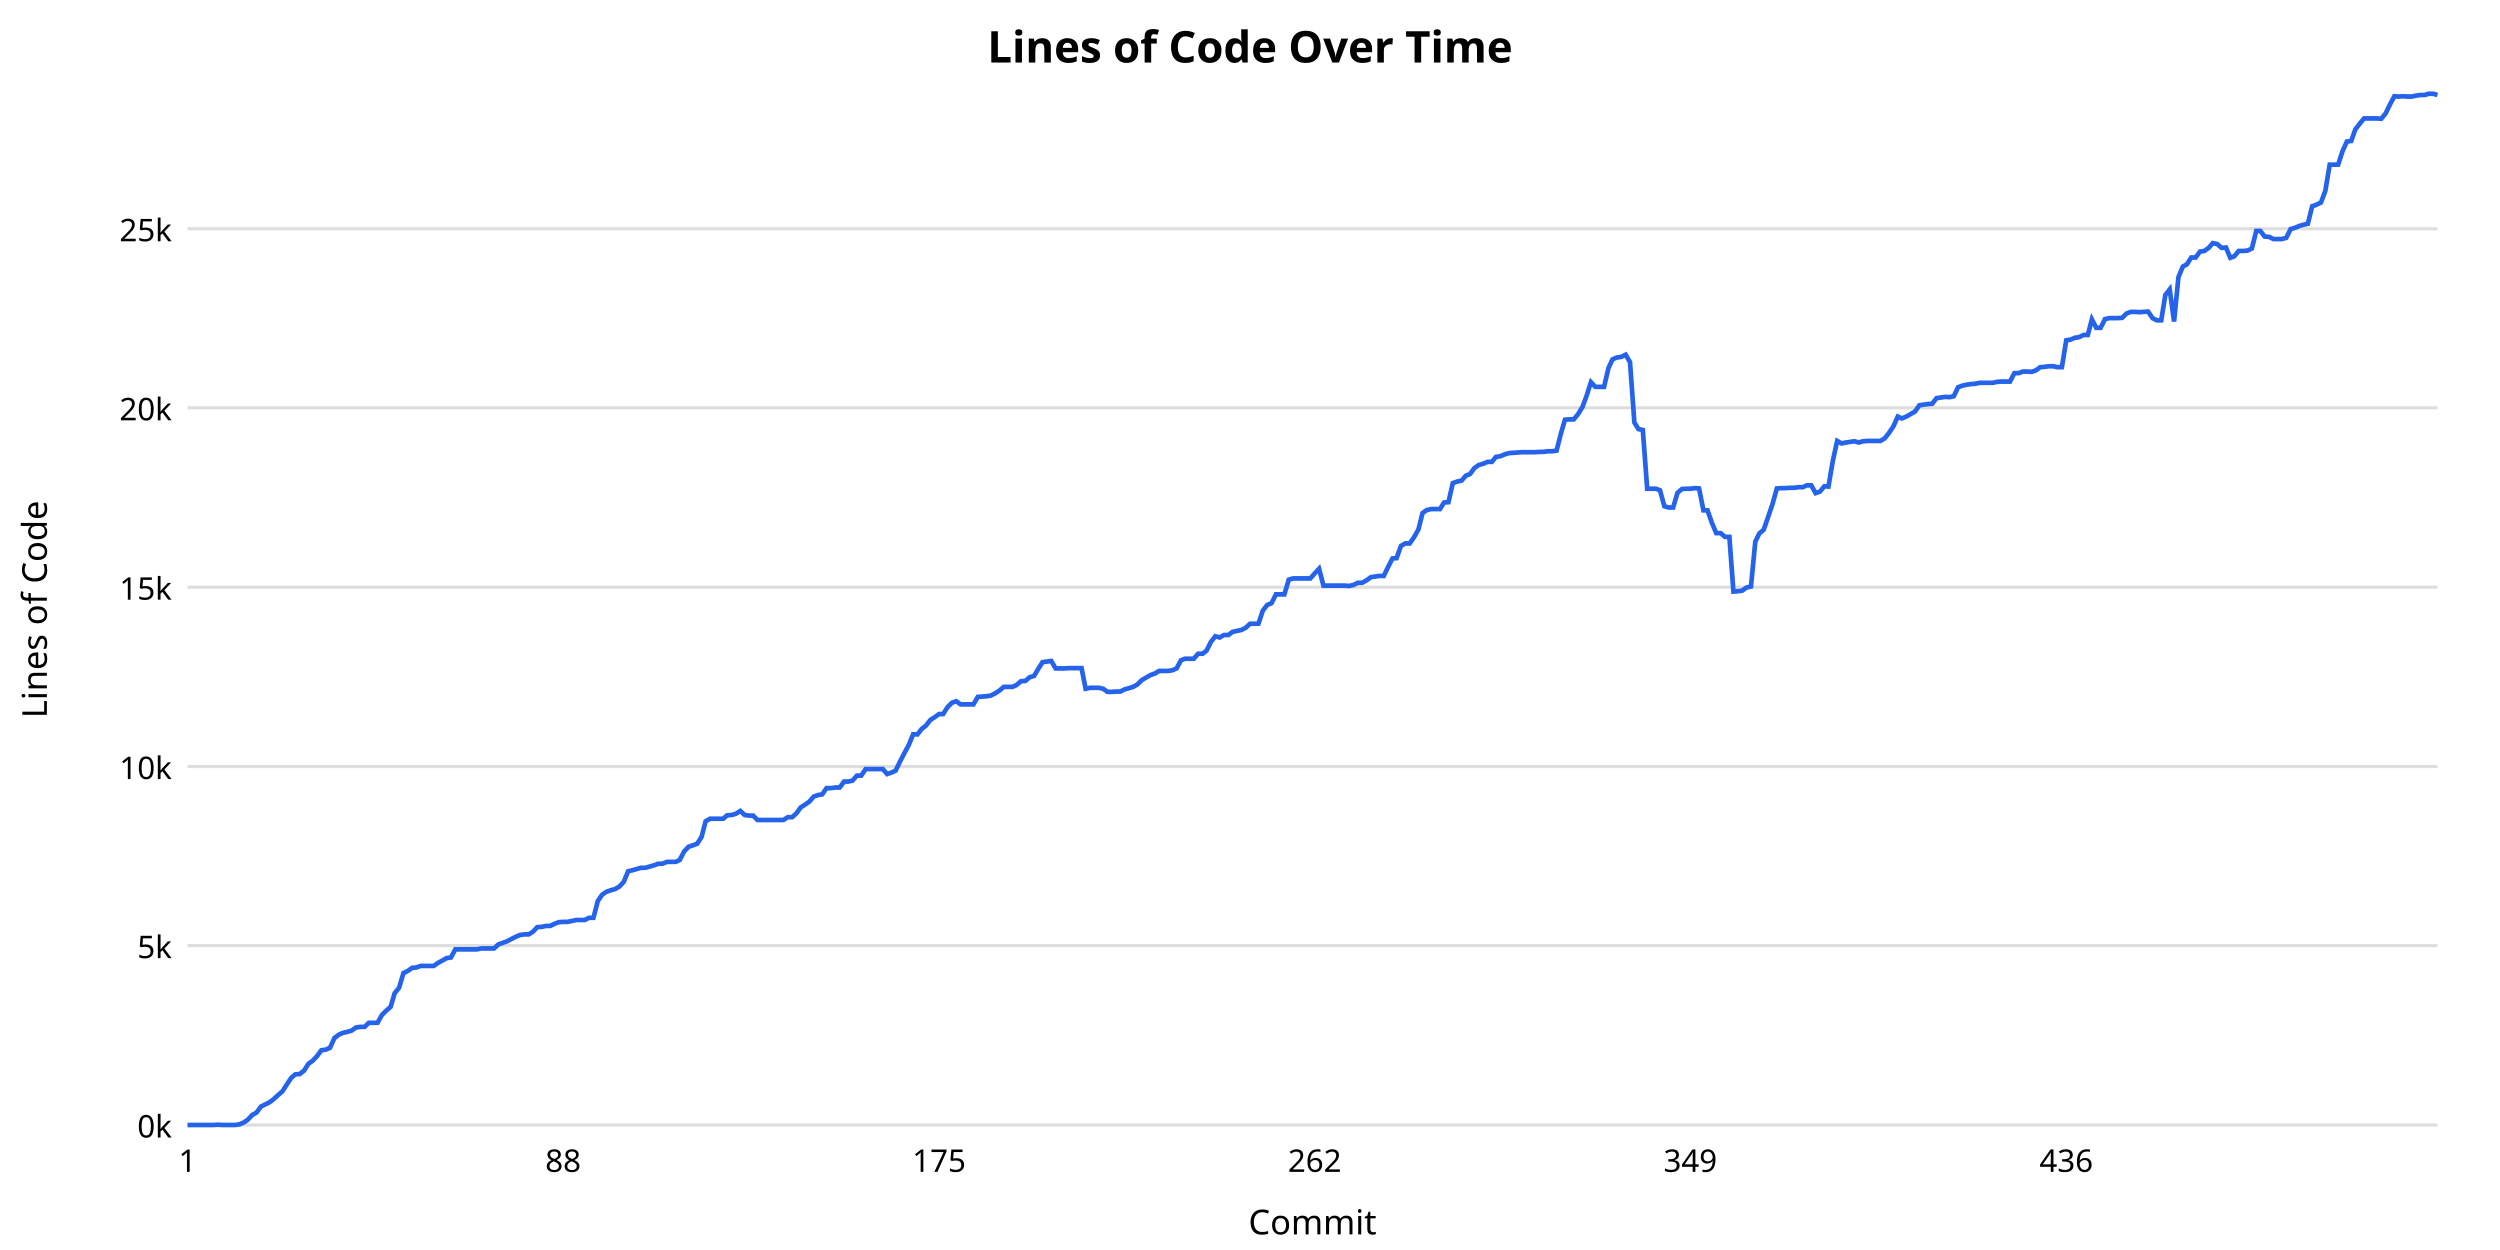
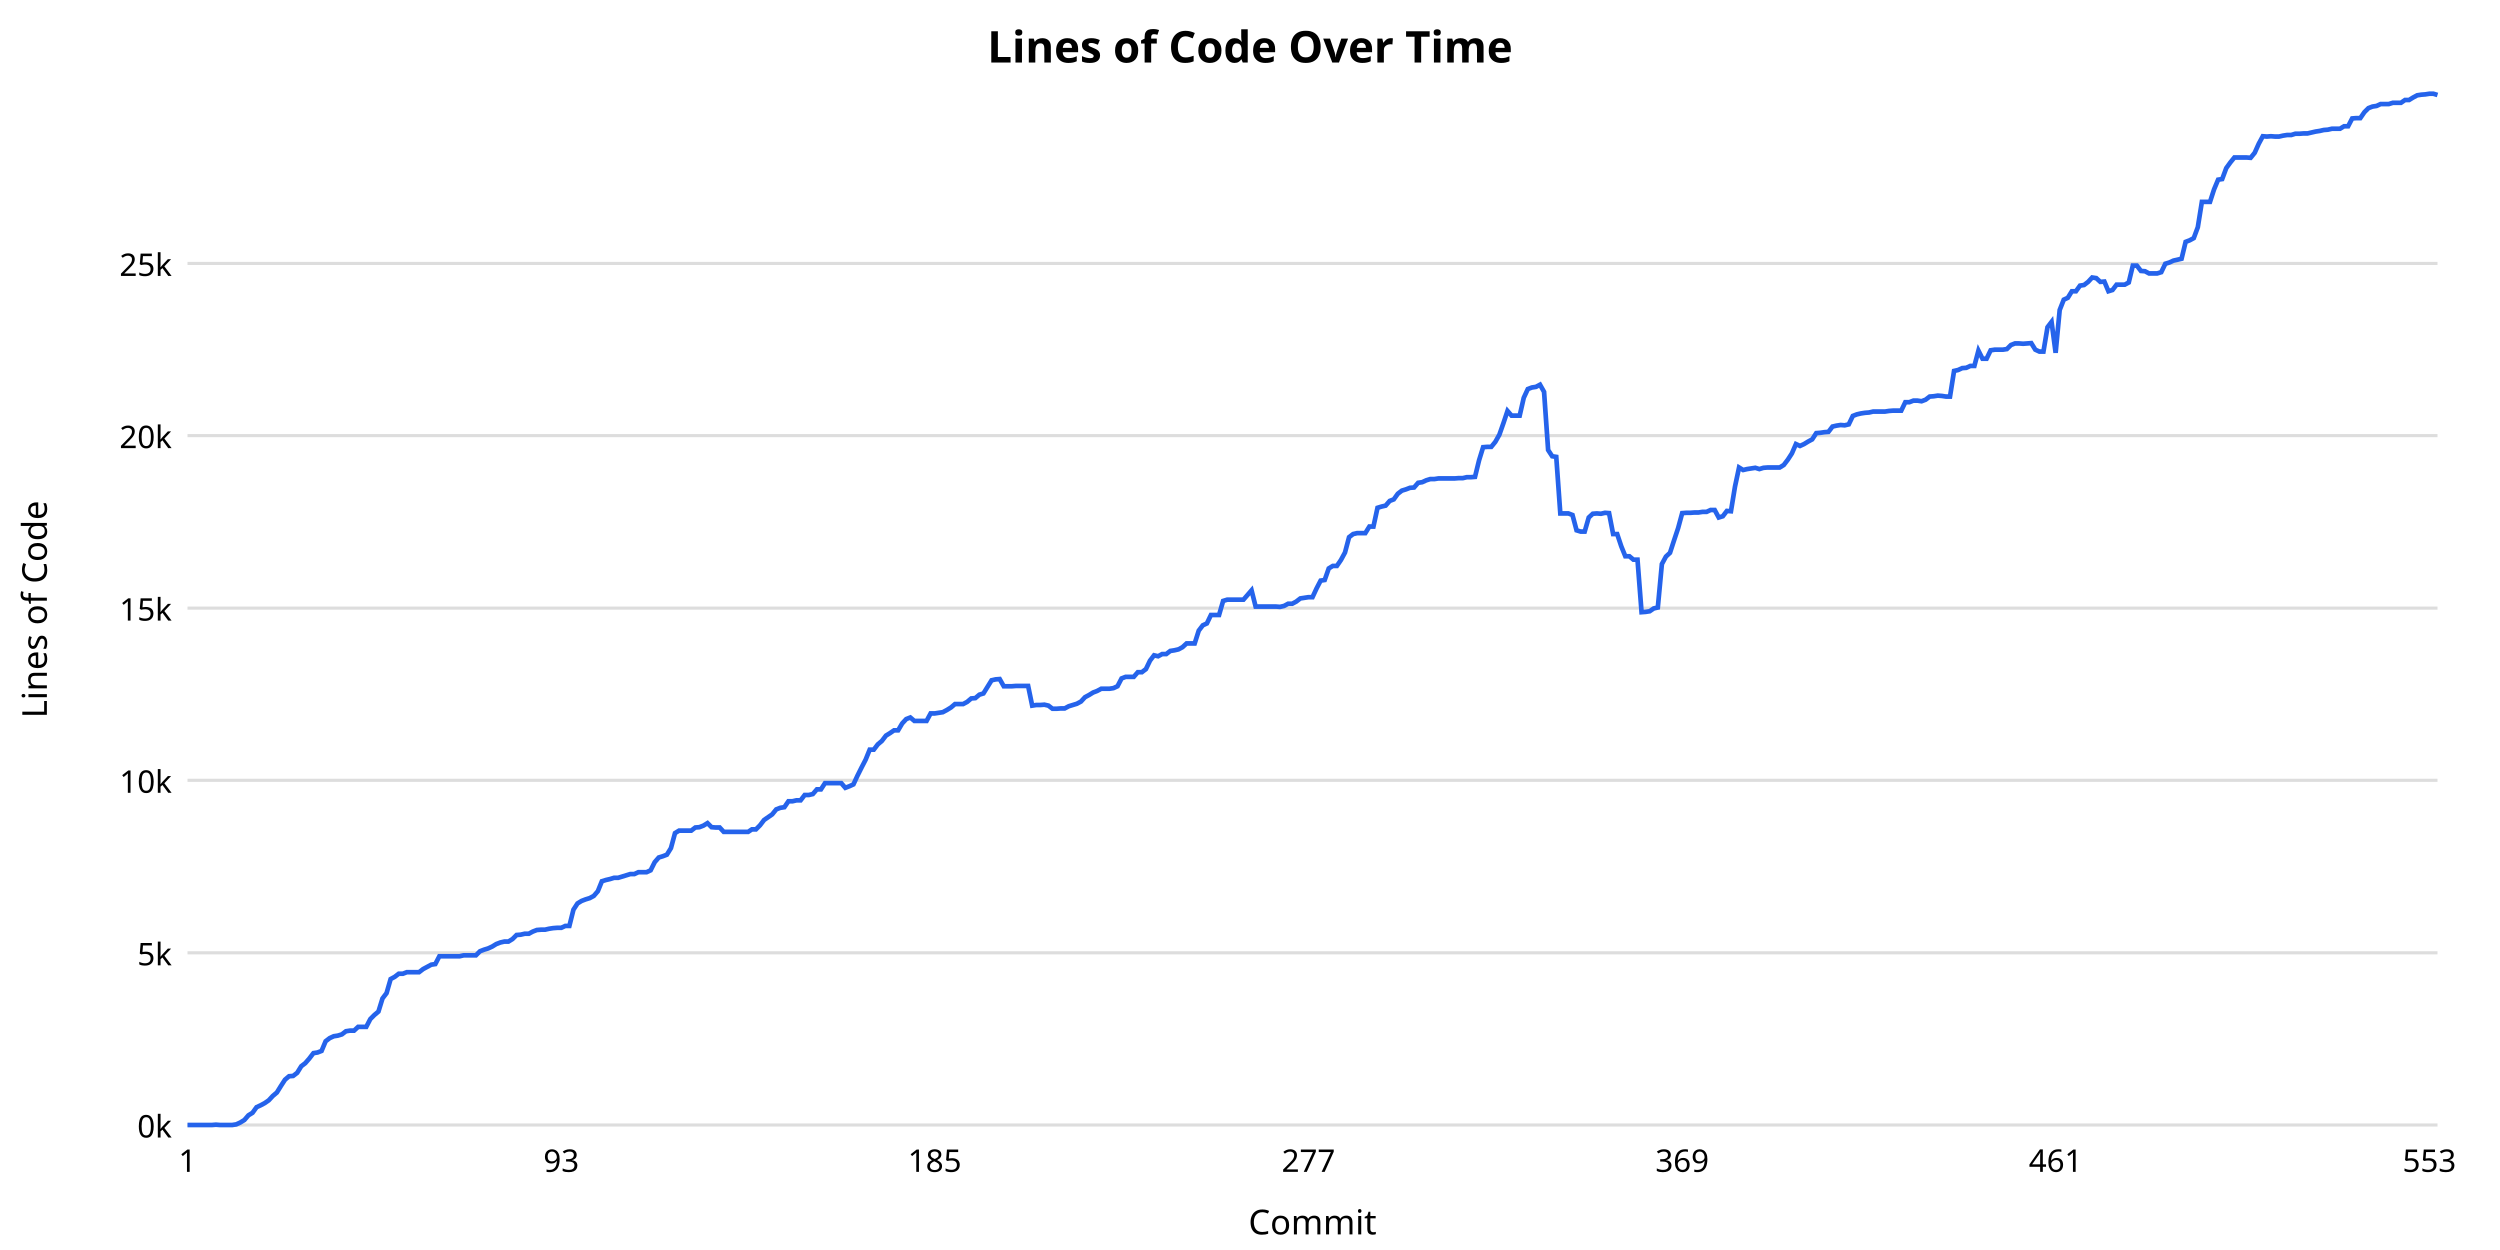
<svg xmlns="http://www.w3.org/2000/svg" width="800" height="400" style="background:#fff">
  <text x="400" y="20" font-family="sans-serif" font-size="14" text-anchor="middle" font-weight="bold">Lines of Code Over Time</text>
  <text x="420" y="395" font-family="sans-serif" font-size="11" text-anchor="middle">Commit</text>
  <text x="15" y="195" font-family="sans-serif" font-size="11" text-anchor="middle" transform="rotate(-90,15,195)">Lines of Code</text>
  <line x1="60" y1="360.0" x2="780" y2="360.0" stroke="#ddd" />
  <text x="55" y="364.0" font-family="sans-serif" font-size="10" text-anchor="end">0k</text>
-   <line x1="60" y1="302.6" x2="780" y2="302.6" stroke="#ddd" />
-   <text x="55" y="306.6" font-family="sans-serif" font-size="10" text-anchor="end">5k</text>
-   <line x1="60" y1="245.3" x2="780" y2="245.3" stroke="#ddd" />
-   <text x="55" y="249.3" font-family="sans-serif" font-size="10" text-anchor="end">10k</text>
-   <line x1="60" y1="187.9" x2="780" y2="187.9" stroke="#ddd" />
-   <text x="55" y="191.9" font-family="sans-serif" font-size="10" text-anchor="end">15k</text>
-   <line x1="60" y1="130.5" x2="780" y2="130.5" stroke="#ddd" />
-   <text x="55" y="134.5" font-family="sans-serif" font-size="10" text-anchor="end">20k</text>
-   <line x1="60" y1="73.2" x2="780" y2="73.2" stroke="#ddd" />
-   <text x="55" y="77.2" font-family="sans-serif" font-size="10" text-anchor="end">25k</text>
+   <line x1="60" y1="304.9" x2="780" y2="304.9" stroke="#ddd" />
+   <text x="55" y="308.9" font-family="sans-serif" font-size="10" text-anchor="end">5k</text>
+   <line x1="60" y1="249.7" x2="780" y2="249.7" stroke="#ddd" />
+   <text x="55" y="253.7" font-family="sans-serif" font-size="10" text-anchor="end">10k</text>
+   <line x1="60" y1="194.6" x2="780" y2="194.6" stroke="#ddd" />
+   <text x="55" y="198.6" font-family="sans-serif" font-size="10" text-anchor="end">15k</text>
+   <line x1="60" y1="139.4" x2="780" y2="139.4" stroke="#ddd" />
+   <text x="55" y="143.4" font-family="sans-serif" font-size="10" text-anchor="end">20k</text>
+   <line x1="60" y1="84.3" x2="780" y2="84.3" stroke="#ddd" />
+   <text x="55" y="88.3" font-family="sans-serif" font-size="10" text-anchor="end">25k</text>
  <text x="60.0" y="375" font-family="sans-serif" font-size="10" text-anchor="middle">1</text>
-   <text x="180.2" y="375" font-family="sans-serif" font-size="10" text-anchor="middle">88</text>
-   <text x="300.5" y="375" font-family="sans-serif" font-size="10" text-anchor="middle">175</text>
-   <text x="420.7" y="375" font-family="sans-serif" font-size="10" text-anchor="middle">262</text>
-   <text x="540.9" y="375" font-family="sans-serif" font-size="10" text-anchor="middle">349</text>
-   <text x="661.2" y="375" font-family="sans-serif" font-size="10" text-anchor="middle">436</text>
-   <polyline fill="none" stroke="#2563eb" stroke-width="1.5" points="60.0,360.0 61.4,360.0 62.8,360.0 64.1,360.0 65.5,360.0 66.9,360.0 68.3,360.0 69.7,359.9 71.1,360.0 72.4,360.0 73.8,360.0 75.2,360.0 76.6,359.8 78.0,359.2 79.3,358.3 80.7,356.8 82.1,356.0 83.5,354.1 84.9,353.4 86.3,352.7 87.6,351.7 89.0,350.4 90.4,349.2 91.8,347.0 93.2,344.9 94.5,343.8 95.9,343.7 97.3,342.6 98.7,340.4 100.1,339.4 101.5,337.9 102.8,336.1 104.2,335.9 105.6,335.3 107.0,332.2 108.4,331.1 109.8,330.5 111.1,330.2 112.5,329.8 113.9,328.8 115.3,328.6 116.7,328.6 118.0,327.3 119.4,327.3 120.8,327.3 122.2,324.8 123.6,323.4 125.0,322.2 126.3,317.8 127.7,316.1 129.1,311.4 130.5,310.7 131.9,309.7 133.2,309.6 134.6,309.1 136.0,309.1 137.4,309.1 138.8,309.1 140.2,308.1 141.5,307.4 142.9,306.6 144.3,306.4 145.7,303.8 147.1,303.8 148.4,303.8 149.8,303.8 151.2,303.8 152.6,303.8 154.0,303.5 155.4,303.5 156.7,303.5 158.1,303.5 159.5,302.2 160.9,301.7 162.3,301.2 163.6,300.5 165.0,299.8 166.4,299.2 167.8,299.0 169.2,299.0 170.6,298.1 171.9,296.7 173.3,296.6 174.7,296.3 176.1,296.3 177.5,295.6 178.8,295.1 180.2,295.0 181.6,295.0 183.0,294.7 184.4,294.4 185.8,294.4 187.1,294.4 188.5,293.7 189.9,293.7 191.3,288.3 192.7,286.3 194.0,285.4 195.4,284.9 196.8,284.5 198.2,283.7 199.6,282.2 201.0,278.8 202.3,278.5 203.7,278.1 205.1,277.7 206.5,277.7 207.9,277.3 209.3,276.9 210.6,276.4 212.0,276.4 213.4,275.8 214.8,275.8 216.2,275.8 217.5,275.2 218.9,272.5 220.3,271.0 221.7,270.5 223.1,270.0 224.5,267.8 225.8,262.8 227.2,262.0 228.6,262.0 230.0,262.0 231.4,262.0 232.7,260.9 234.1,260.8 235.5,260.4 236.9,259.5 238.3,260.8 239.7,261.0 241.0,261.0 242.4,262.4 243.8,262.4 245.2,262.4 246.6,262.4 247.9,262.4 249.3,262.4 250.7,262.4 252.1,261.5 253.5,261.5 254.9,260.2 256.2,258.4 257.6,257.5 259.0,256.5 260.4,254.9 261.8,254.4 263.1,254.2 264.5,252.2 265.9,252.2 267.3,252.0 268.7,252.0 270.1,250.1 271.4,250.1 272.8,249.8 274.2,248.2 275.6,248.2 277.0,246.1 278.3,246.1 279.7,246.1 281.1,246.1 282.5,246.1 283.9,247.7 285.3,247.2 286.6,246.6 288.0,243.7 289.4,241.0 290.8,238.4 292.2,235.0 293.6,235.0 294.9,233.3 296.3,232.2 297.7,230.4 299.1,229.5 300.5,228.5 301.8,228.5 303.2,226.3 304.6,224.9 306.0,224.4 307.4,225.4 308.8,225.4 310.1,225.4 311.5,225.4 312.9,223.0 314.3,222.9 315.7,222.8 317.0,222.6 318.4,221.9 319.8,221.0 321.2,219.8 322.6,219.8 324.0,219.8 325.3,219.2 326.7,218.0 328.1,217.9 329.5,216.7 330.9,216.3 332.2,214.1 333.6,211.9 335.0,211.7 336.4,211.5 337.8,213.9 339.2,213.9 340.5,213.9 341.9,213.8 343.3,213.8 344.7,213.8 346.1,213.8 347.4,220.4 348.8,220.1 350.2,220.1 351.6,220.1 353.0,220.4 354.4,221.4 355.7,221.4 357.1,221.3 358.5,221.3 359.9,220.6 361.3,220.2 362.6,219.8 364.0,219.0 365.4,217.6 366.8,216.8 368.2,216.0 369.6,215.5 370.9,214.7 372.3,214.7 373.7,214.7 375.1,214.5 376.5,213.9 377.9,211.3 379.2,210.8 380.6,210.8 382.0,210.8 383.4,209.2 384.8,209.2 386.1,208.2 387.5,205.4 388.9,203.6 390.3,204.0 391.7,203.2 393.1,203.2 394.4,202.2 395.8,201.9 397.2,201.6 398.6,200.9 400.0,199.6 401.3,199.6 402.7,199.6 404.1,195.4 405.5,193.6 406.9,193.0 408.3,190.2 409.6,190.2 411.0,190.2 412.4,185.5 413.8,185.1 415.2,185.1 416.5,185.1 417.9,185.1 419.3,185.1 420.7,183.5 422.1,182.0 423.5,187.4 424.8,187.4 426.2,187.4 427.6,187.4 429.0,187.4 430.4,187.4 431.7,187.5 433.1,187.2 434.5,186.5 435.9,186.5 437.3,185.7 438.7,184.7 440.0,184.5 441.4,184.3 442.8,184.3 444.2,181.4 445.6,178.7 446.9,178.6 448.3,174.7 449.7,173.9 451.1,173.9 452.5,171.9 453.9,169.4 455.2,164.2 456.6,163.2 458.0,162.9 459.4,162.9 460.8,162.9 462.1,160.8 463.5,160.7 464.9,154.6 466.3,154.1 467.7,153.8 469.1,152.2 470.4,151.7 471.8,149.8 473.2,148.8 474.6,148.4 476.0,147.8 477.4,147.8 478.7,146.2 480.1,146.0 481.5,145.4 482.9,145.0 484.3,144.9 485.6,144.8 487.0,144.7 488.4,144.7 489.8,144.7 491.2,144.7 492.6,144.6 493.9,144.6 495.3,144.4 496.7,144.4 498.1,144.2 499.5,138.7 500.8,134.3 502.2,134.2 503.6,134.2 505.0,132.5 506.4,130.2 507.8,126.4 509.1,122.3 510.5,123.8 511.9,123.8 513.3,123.8 514.7,117.8 516.0,115.0 517.4,114.4 518.8,114.2 520.2,113.5 521.6,115.9 523.0,135.2 524.3,137.3 525.7,137.6 527.1,156.4 528.5,156.4 529.9,156.4 531.2,156.9 532.6,162.0 534.0,162.4 535.4,162.4 536.8,157.7 538.2,156.5 539.5,156.4 540.9,156.4 542.3,156.2 543.7,156.3 545.1,163.3 546.4,163.3 547.8,167.3 549.2,170.6 550.6,170.6 552.0,171.8 553.4,171.8 554.7,189.3 556.1,189.2 557.5,189.0 558.9,188.0 560.3,187.7 561.7,173.3 563.0,170.7 564.4,169.5 565.8,165.4 567.2,161.3 568.6,156.3 569.9,156.2 571.3,156.2 572.7,156.1 574.1,156.1 575.5,155.9 576.9,155.9 578.2,155.3 579.6,155.3 581.0,157.8 582.4,157.3 583.8,155.6 585.1,155.7 586.5,147.5 587.9,141.1 589.3,141.9 590.7,141.6 592.1,141.4 593.4,141.2 594.8,141.6 596.2,141.2 597.6,141.1 599.0,141.1 600.3,141.1 601.7,141.1 603.1,140.3 604.5,138.5 605.9,136.4 607.3,133.3 608.6,133.9 610.0,133.3 611.4,132.5 612.8,131.7 614.2,129.7 615.5,129.5 616.9,129.3 618.3,129.2 619.7,127.4 621.1,127.2 622.5,127.0 623.8,127.1 625.2,126.8 626.6,123.9 628.0,123.4 629.4,123.1 630.7,122.9 632.1,122.8 633.5,122.5 634.9,122.5 636.3,122.5 637.7,122.5 639.0,122.2 640.4,122.1 641.8,122.1 643.2,122.1 644.6,119.4 646.0,119.4 647.3,118.9 648.7,118.9 650.1,119.0 651.5,118.5 652.9,117.5 654.2,117.4 655.6,117.2 657.0,117.2 658.4,117.5 659.8,117.5 661.2,108.9 662.5,108.7 663.9,108.1 665.3,107.9 666.7,107.2 668.1,107.2 669.4,102.2 670.8,104.9 672.2,104.9 673.6,102.1 675.0,101.8 676.4,101.8 677.7,101.8 679.1,101.7 680.5,100.3 681.9,99.8 683.3,99.8 684.6,99.9 686.0,99.8 687.4,99.7 688.8,101.8 690.2,102.5 691.6,102.5 692.9,94.4 694.3,92.6 695.7,102.9 697.1,88.7 698.5,85.3 699.8,84.6 701.2,82.4 702.6,82.4 704.0,80.5 705.4,80.3 706.8,79.3 708.1,77.8 709.5,78.1 710.9,79.3 712.3,79.2 713.7,82.5 715.0,82.0 716.4,80.3 717.8,80.3 719.2,80.2 720.6,79.5 722.0,73.9 723.3,73.9 724.7,75.7 726.1,75.8 727.5,76.5 728.9,76.5 730.2,76.5 731.6,76.1 733.0,73.3 734.4,72.9 735.8,72.3 737.2,71.9 738.5,71.6 739.9,66.0 741.3,65.5 742.7,64.8 744.1,61.1 745.5,52.7 746.8,52.7 748.2,52.7 749.6,48.4 751.0,45.3 752.4,45.1 753.7,41.4 755.1,39.6 756.5,37.9 757.9,37.9 759.3,37.9 760.7,37.9 762.0,38.0 763.4,36.3 764.8,33.4 766.2,30.8 767.6,30.9 768.9,30.8 770.3,30.9 771.7,30.9 773.1,30.6 774.5,30.4 775.9,30.4 777.2,30.0 778.6,30.0 780.0,30.4 " />
+   <text x="179.6" y="375" font-family="sans-serif" font-size="10" text-anchor="middle">93</text>
+   <text x="299.1" y="375" font-family="sans-serif" font-size="10" text-anchor="middle">185</text>
+   <text x="418.7" y="375" font-family="sans-serif" font-size="10" text-anchor="middle">277</text>
+   <text x="538.3" y="375" font-family="sans-serif" font-size="10" text-anchor="middle">369</text>
+   <text x="657.8" y="375" font-family="sans-serif" font-size="10" text-anchor="middle">461</text>
+   <text x="777.4" y="375" font-family="sans-serif" font-size="10" text-anchor="middle">553</text>
+   <polyline fill="none" stroke="#2563eb" stroke-width="1.5" points="60.0,360.0 61.3,360.0 62.6,360.0 63.9,360.0 65.2,360.0 66.5,360.0 67.8,360.0 69.1,359.9 70.4,360.0 71.7,360.0 73.0,360.0 74.3,360.0 75.6,359.8 76.9,359.2 78.2,358.4 79.5,356.9 80.8,356.1 82.1,354.3 83.4,353.7 84.7,353.0 86.0,352.1 87.3,350.7 88.6,349.6 89.9,347.5 91.2,345.5 92.5,344.4 93.8,344.3 95.1,343.3 96.4,341.2 97.7,340.2 99.0,338.7 100.3,337.0 101.6,336.8 102.9,336.3 104.2,333.2 105.5,332.2 106.8,331.6 108.1,331.4 109.4,331.0 110.7,330.0 112.0,329.8 113.3,329.8 114.6,328.6 115.9,328.6 117.2,328.6 118.5,326.1 119.8,324.8 121.1,323.7 122.4,319.5 123.7,317.8 125.0,313.3 126.3,312.6 127.6,311.6 128.9,311.6 130.2,311.1 131.5,311.1 132.8,311.1 134.1,311.1 135.4,310.1 136.7,309.4 138.0,308.7 139.3,308.5 140.6,306.0 141.9,306.0 143.2,306.0 144.5,306.0 145.8,306.0 147.1,306.0 148.4,305.7 149.7,305.7 151.0,305.7 152.3,305.7 153.6,304.4 154.9,303.9 156.2,303.5 157.5,302.9 158.8,302.1 160.1,301.6 161.4,301.3 162.7,301.3 164.0,300.5 165.3,299.2 166.6,299.1 167.9,298.8 169.2,298.8 170.5,298.1 171.8,297.6 173.1,297.5 174.4,297.5 175.7,297.2 177.0,297.0 178.3,296.9 179.6,296.9 180.9,296.3 182.2,296.3 183.5,291.1 184.8,289.1 186.1,288.3 187.4,287.8 188.7,287.4 190.0,286.7 191.3,285.2 192.6,282.0 193.9,281.6 195.2,281.3 196.5,280.9 197.8,280.9 199.1,280.5 200.4,280.1 201.7,279.7 203.0,279.7 204.3,279.1 205.6,279.1 206.9,279.1 208.2,278.5 209.5,275.9 210.8,274.4 212.1,274.0 213.4,273.5 214.7,271.4 216.0,266.6 217.3,265.8 218.6,265.8 219.9,265.8 221.2,265.8 222.5,264.8 223.8,264.7 225.1,264.2 226.4,263.4 227.7,264.7 229.0,264.8 230.3,264.8 231.6,266.2 232.9,266.2 234.2,266.2 235.5,266.2 236.8,266.2 238.1,266.2 239.4,266.2 240.6,265.4 241.9,265.4 243.2,264.1 244.5,262.4 245.8,261.5 247.1,260.6 248.4,259.0 249.7,258.5 251.0,258.3 252.3,256.4 253.6,256.4 254.9,256.1 256.2,256.1 257.5,254.4 258.8,254.4 260.1,254.1 261.4,252.6 262.7,252.6 264.0,250.6 265.3,250.6 266.6,250.6 267.9,250.6 269.2,250.6 270.5,252.1 271.8,251.6 273.1,251.0 274.4,248.2 275.7,245.6 277.0,243.1 278.3,239.9 279.6,239.9 280.9,238.2 282.2,237.1 283.5,235.4 284.8,234.6 286.1,233.7 287.4,233.7 288.7,231.5 290.0,230.1 291.3,229.6 292.6,230.7 293.9,230.7 295.2,230.7 296.5,230.7 297.8,228.3 299.1,228.3 300.4,228.1 301.7,227.9 303.0,227.2 304.3,226.4 305.6,225.3 306.9,225.3 308.2,225.3 309.5,224.6 310.8,223.5 312.1,223.4 313.4,222.3 314.7,221.9 316.0,219.8 317.3,217.7 318.6,217.4 319.9,217.3 321.2,219.6 322.5,219.6 323.8,219.6 325.1,219.5 326.4,219.5 327.7,219.5 329.0,219.5 330.3,225.8 331.6,225.6 332.9,225.6 334.2,225.5 335.5,225.8 336.8,226.8 338.1,226.8 339.4,226.7 340.7,226.7 342.0,226.0 343.3,225.6 344.6,225.2 345.9,224.5 347.2,223.1 348.5,222.4 349.8,221.6 351.1,221.1 352.4,220.4 353.7,220.4 355.0,220.4 356.3,220.2 357.6,219.6 358.9,217.1 360.2,216.6 361.5,216.6 362.8,216.6 364.1,215.1 365.4,215.1 366.7,214.1 368.0,211.4 369.3,209.7 370.6,210.0 371.9,209.3 373.2,209.3 374.5,208.3 375.8,208.1 377.1,207.8 378.4,207.1 379.7,205.9 381.0,205.9 382.3,205.9 383.6,201.8 384.9,200.1 386.2,199.5 387.5,196.8 388.8,196.8 390.1,196.8 391.4,192.3 392.7,191.9 394.0,191.9 395.3,191.9 396.6,191.9 397.9,191.9 399.2,190.4 400.5,188.9 401.8,194.1 403.1,194.1 404.4,194.1 405.7,194.1 407.0,194.1 408.3,194.1 409.6,194.2 410.9,193.9 412.2,193.2 413.5,193.2 414.8,192.5 416.1,191.5 417.4,191.3 418.7,191.1 420.0,191.1 421.3,188.3 422.6,185.8 423.9,185.6 425.2,181.9 426.5,181.1 427.8,181.1 429.1,179.2 430.4,176.8 431.7,171.9 433.0,170.9 434.3,170.6 435.6,170.6 436.9,170.6 438.2,168.5 439.5,168.5 440.8,162.5 442.1,162.1 443.4,161.8 444.7,160.3 446.0,159.8 447.3,158.0 448.6,157.0 449.9,156.6 451.2,156.1 452.5,156.0 453.8,154.5 455.1,154.3 456.4,153.7 457.7,153.3 459.0,153.3 460.3,153.1 461.6,153.1 462.9,153.1 464.2,153.1 465.5,153.1 466.8,153.0 468.1,153.0 469.4,152.7 470.7,152.7 472.0,152.6 473.3,147.3 474.6,143.1 475.9,143.0 477.2,143.0 478.5,141.4 479.8,139.1 481.1,135.4 482.4,131.5 483.7,133.0 485.0,133.0 486.3,133.0 487.6,127.3 488.9,124.5 490.2,124.0 491.5,123.8 492.8,123.1 494.1,125.4 495.4,144.0 496.7,146.0 498.0,146.2 499.3,164.3 500.6,164.3 501.9,164.3 503.2,164.8 504.5,169.7 505.8,170.1 507.1,170.1 508.4,165.6 509.7,164.4 511.0,164.3 512.3,164.4 513.6,164.1 514.9,164.2 516.2,170.9 517.5,170.9 518.8,174.8 520.1,178.0 521.4,178.0 522.7,179.1 524.0,179.1 525.3,195.9 526.6,195.8 527.9,195.6 529.2,194.7 530.5,194.4 531.8,180.5 533.1,178.1 534.4,176.9 535.7,172.9 537.0,169.0 538.3,164.2 539.6,164.1 540.9,164.1 542.2,164.0 543.5,164.0 544.8,163.8 546.1,163.8 547.4,163.2 548.7,163.2 550.0,165.6 551.3,165.2 552.6,163.5 553.9,163.6 555.2,155.7 556.5,149.6 557.8,150.4 559.1,150.1 560.4,149.9 561.7,149.7 563.0,150.1 564.3,149.7 565.6,149.6 566.9,149.6 568.2,149.6 569.5,149.6 570.8,148.8 572.1,147.1 573.4,145.1 574.7,142.1 576.0,142.7 577.3,142.1 578.6,141.3 579.9,140.6 581.2,138.6 582.5,138.5 583.8,138.3 585.1,138.2 586.4,136.5 587.7,136.2 589.0,136.0 590.3,136.1 591.6,135.8 592.9,133.1 594.2,132.6 595.5,132.3 596.8,132.1 598.1,132.0 599.4,131.7 600.6,131.7 601.9,131.7 603.2,131.7 604.5,131.5 605.8,131.4 607.1,131.4 608.4,131.4 609.7,128.7 611.0,128.7 612.3,128.2 613.6,128.2 614.9,128.4 616.2,127.9 617.5,126.9 618.8,126.8 620.1,126.6 621.4,126.7 622.7,126.9 624.0,126.9 625.3,118.7 626.6,118.4 627.9,117.8 629.2,117.7 630.5,117.1 631.8,117.1 633.1,112.2 634.4,114.8 635.7,114.8 637.0,112.1 638.3,111.9 639.6,111.9 640.9,111.9 642.2,111.7 643.5,110.4 644.8,109.9 646.1,109.9 647.4,110.0 648.7,109.9 650.0,109.8 651.3,111.9 652.6,112.5 653.9,112.5 655.2,104.7 656.5,103.0 657.8,112.9 659.1,99.2 660.4,95.9 661.7,95.3 663.0,93.2 664.3,93.2 665.6,91.4 666.9,91.2 668.2,90.2 669.5,88.8 670.8,89.0 672.1,90.2 673.4,90.1 674.7,93.2 676.0,92.8 677.3,91.1 678.6,91.1 679.9,91.1 681.2,90.4 682.5,85.0 683.8,85.0 685.1,86.7 686.4,86.8 687.7,87.5 689.0,87.5 690.3,87.5 691.6,87.1 692.9,84.4 694.2,84.0 695.5,83.4 696.8,83.1 698.1,82.8 699.4,77.4 700.7,76.9 702.0,76.2 703.3,72.7 704.6,64.6 705.9,64.6 707.2,64.6 708.5,60.6 709.8,57.5 711.1,57.3 712.4,53.8 713.7,52.0 715.0,50.4 716.3,50.4 717.6,50.4 718.9,50.4 720.2,50.5 721.5,48.9 722.8,46.0 724.1,43.6 725.4,43.7 726.7,43.6 728.0,43.7 729.3,43.7 730.6,43.4 731.9,43.2 733.2,43.2 734.5,42.8 735.8,42.8 737.1,42.7 738.4,42.7 739.7,42.4 741.0,42.1 742.3,41.9 743.6,41.6 744.9,41.5 746.2,41.2 747.5,41.2 748.8,41.2 750.1,40.4 751.4,40.4 752.7,37.9 754.0,37.8 755.3,37.8 756.6,35.9 757.9,34.6 759.2,34.1 760.5,33.9 761.8,33.3 763.1,33.3 764.4,33.3 765.7,32.9 767.0,32.9 768.3,32.9 769.6,32.0 770.9,32.0 772.2,31.2 773.5,30.5 774.8,30.3 776.1,30.2 777.4,30.0 778.7,30.0 780.0,30.4 " />
</svg>
